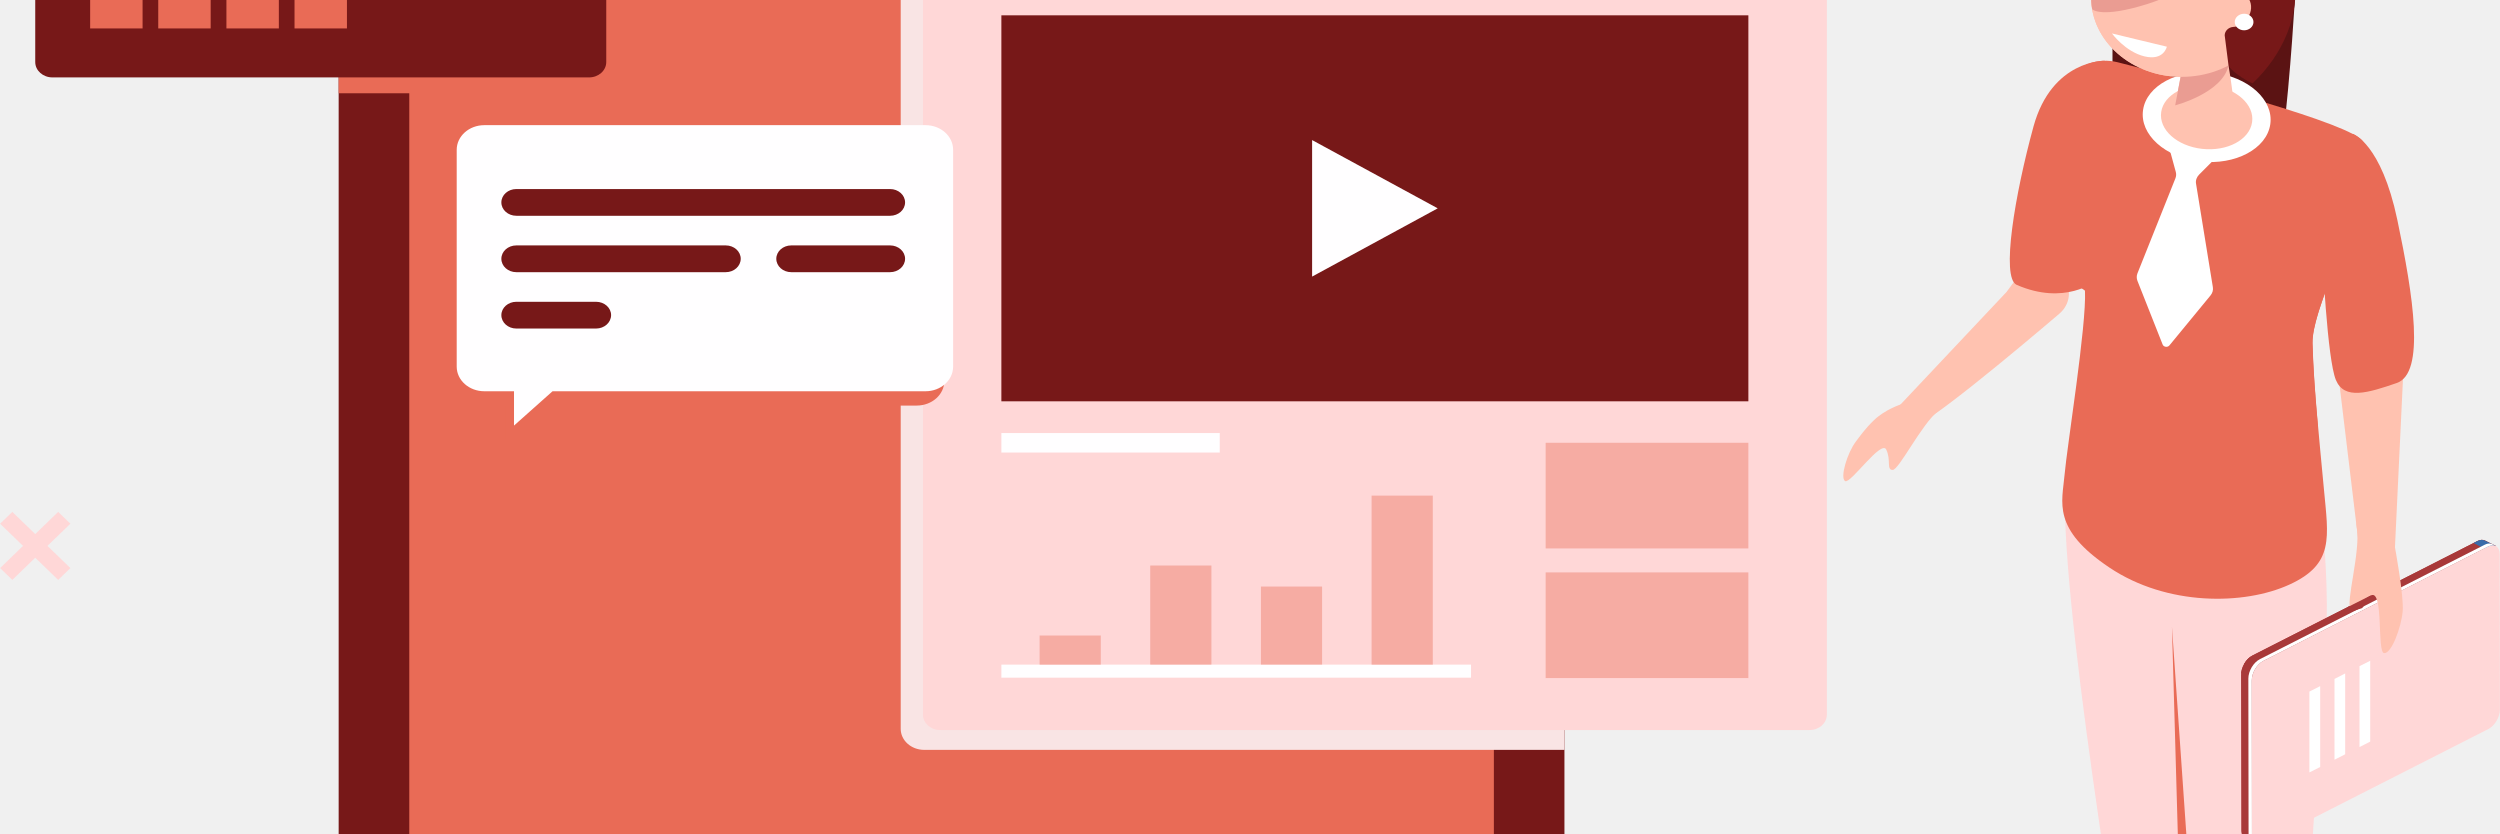
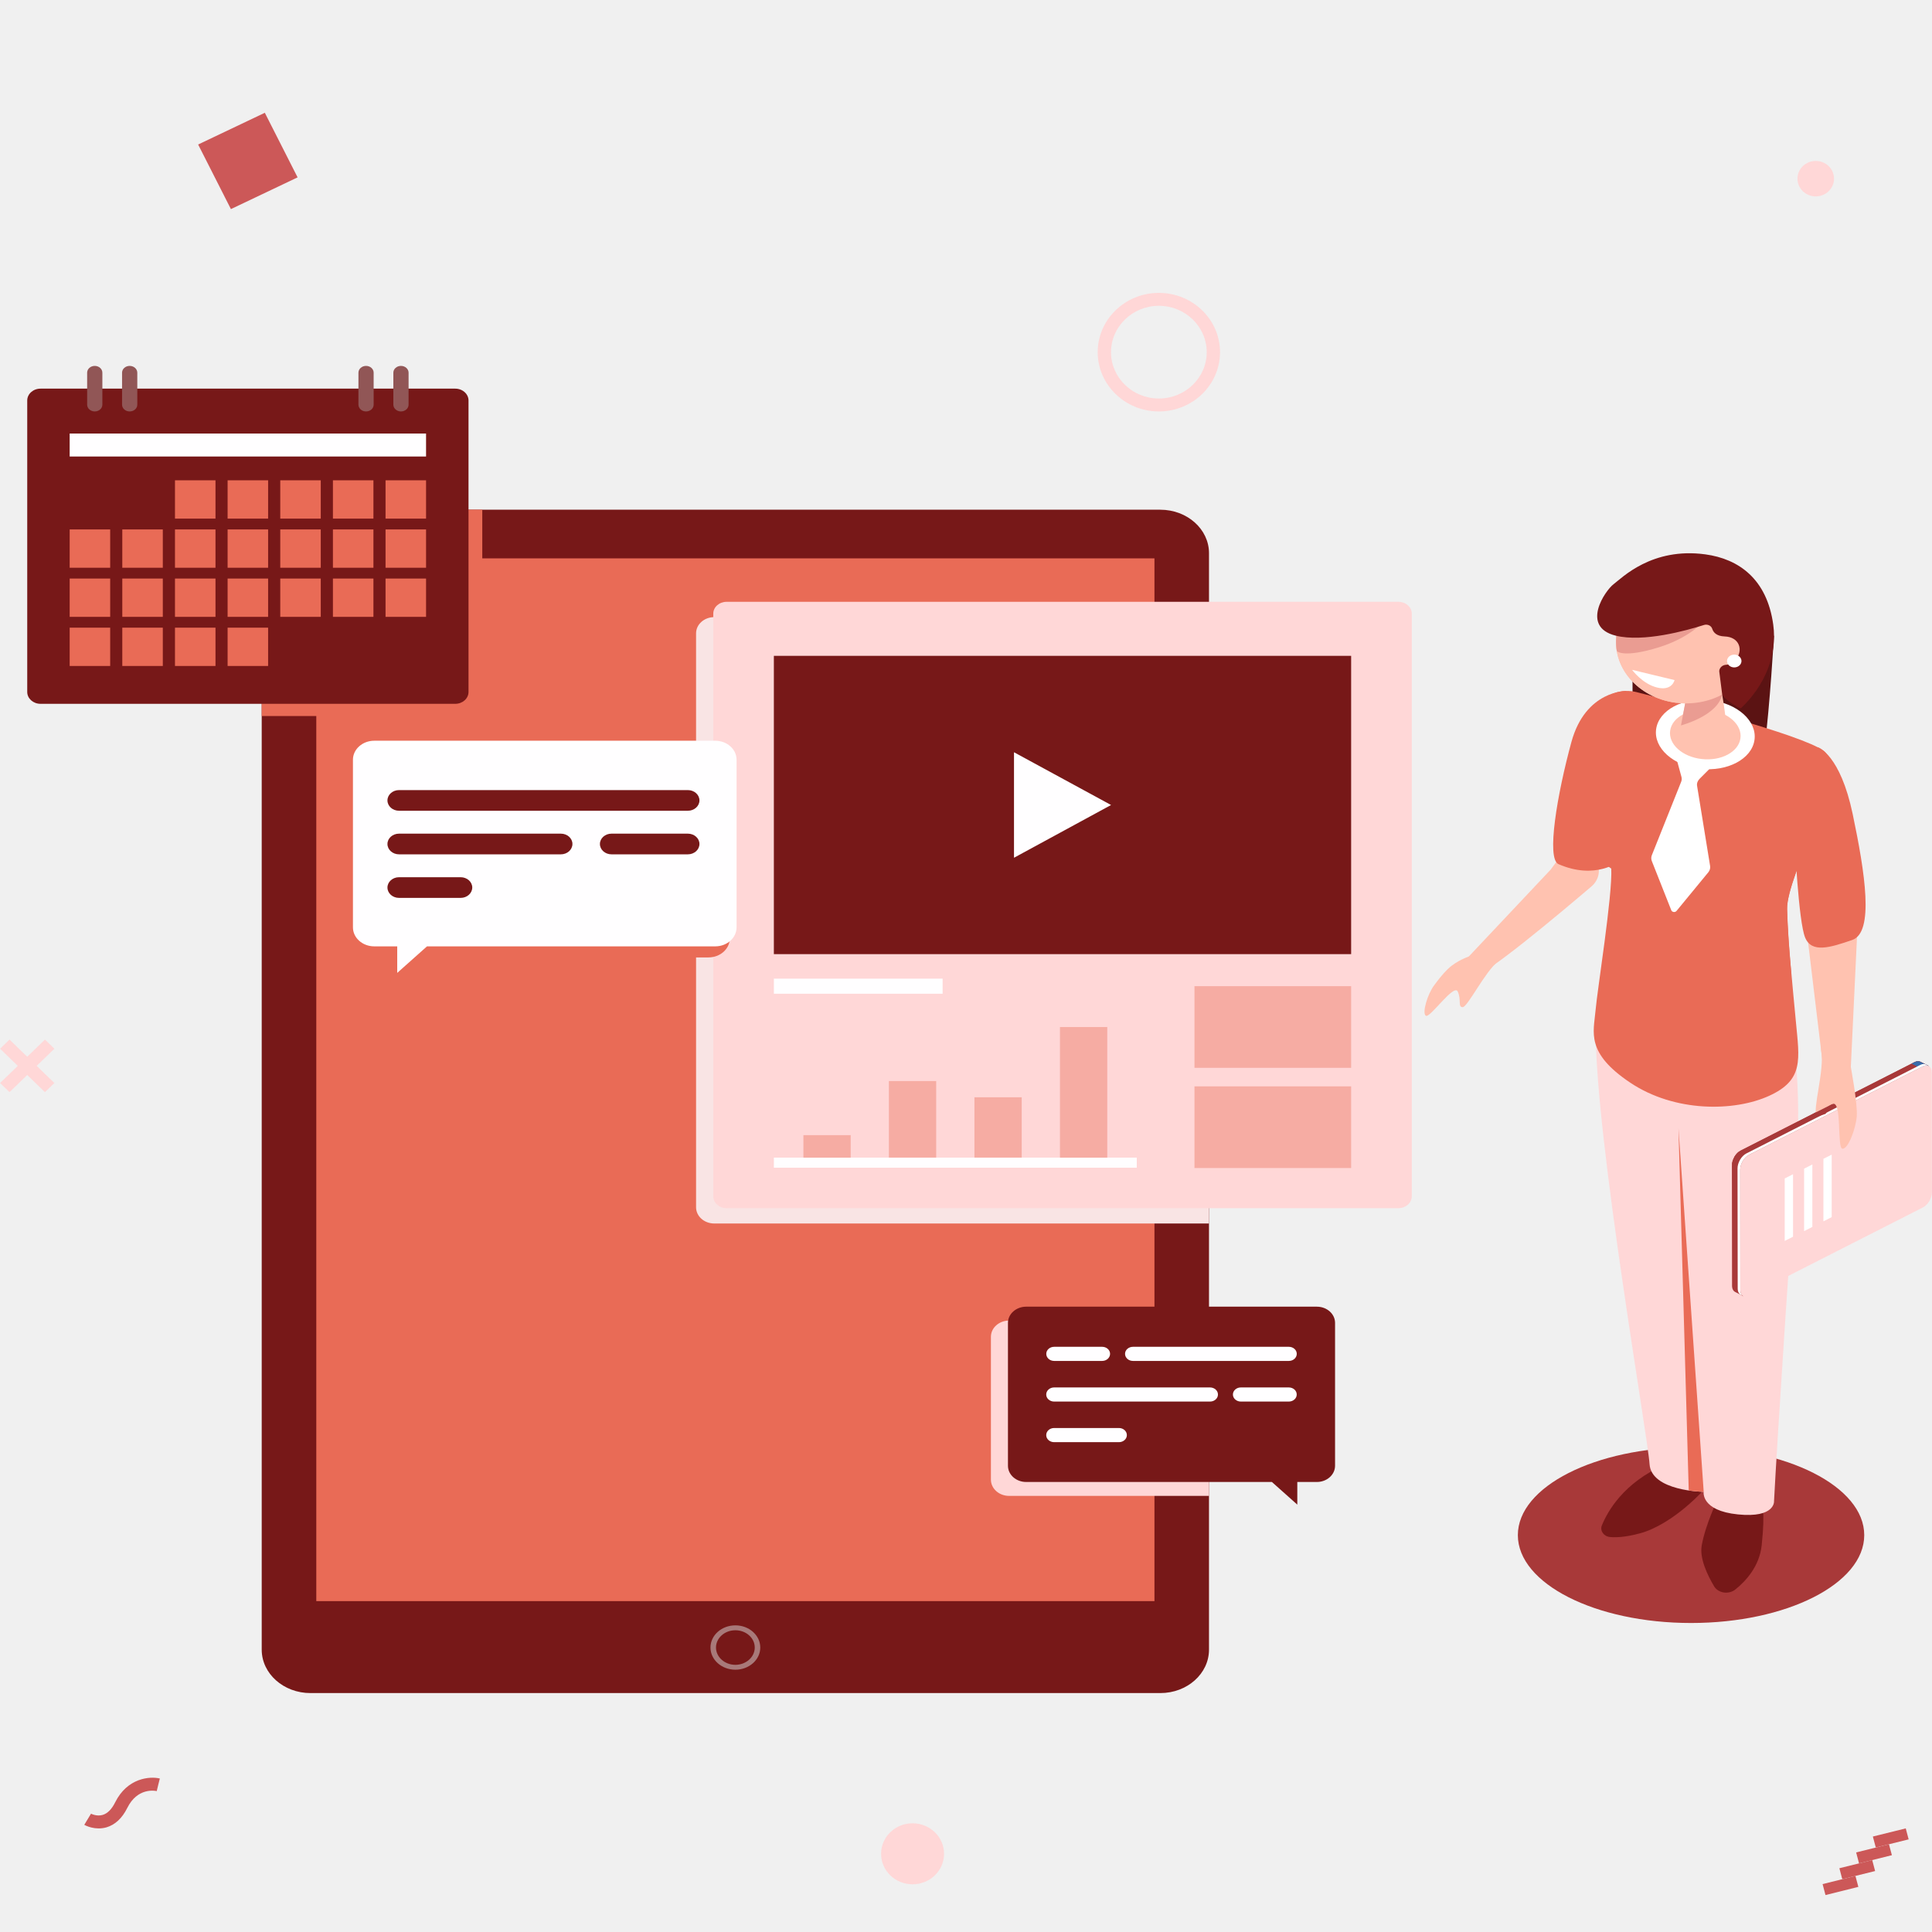
- <svg xmlns="http://www.w3.org/2000/svg" version="1.1" id="Layer_1" x="0px" y="0px" width="300px" height="100px" viewBox="0 0 300 100" enable-background="new 0 0 300 100" xml:space="preserve">
+ <svg xmlns="http://www.w3.org/2000/svg" version="1.1" id="Layer_1" x="0px" y="0px" width="300px" height="300px" viewBox="0 -100 300 300" enable-background="new 0 -100 300 300" xml:space="preserve">
  <g>
    <g>
-       <path fill="#771818" d="M180.176,162.901H48.206c-4.175,0-7.567-3.02-7.567-6.745V-14.106c0-3.723,3.388-6.746,7.567-6.746H180.17    c4.177,0,7.563,3.023,7.563,6.746v170.263C187.732,159.882,184.347,162.901,180.176,162.901z" />
+       <path fill="#771818" d="M180.176,162.9H48.206c-4.175,0-7.567-3.02-7.567-6.744V-14.106c0-3.723,3.388-6.746,7.567-6.746H180.17    c4.178,0,7.563,3.023,7.563,6.746v170.263C187.732,159.882,184.348,162.9,180.176,162.9z" />
      <rect x="49.114" y="-13.297" fill="#E96B56" width="130.15" height="161.919" />
      <g>
-         <path fill="#A87979" d="M114.188,159.271c-2.133,0-3.866-1.541-3.866-3.443c0-1.898,1.73-3.444,3.866-3.444     c2.136,0,3.866,1.546,3.866,3.444C118.055,157.729,116.32,159.271,114.188,159.271z M114.188,153.145     c-1.657,0-3.009,1.203-3.009,2.683c0,1.477,1.353,2.683,3.009,2.683c1.657,0,3.01-1.206,3.01-2.683     C117.201,154.348,115.849,153.145,114.188,153.145z" />
+         <path fill="#A87979" d="M114.188,159.271c-2.133,0-3.866-1.541-3.866-3.443c0-1.898,1.73-3.444,3.866-3.444     s3.866,1.546,3.866,3.444C118.055,157.729,116.32,159.271,114.188,159.271z M114.188,153.145c-1.657,0-3.009,1.203-3.009,2.684     c0,1.477,1.353,2.684,3.009,2.684c1.657,0,3.01-1.207,3.01-2.684C117.201,154.348,115.849,153.145,114.188,153.145z" />
      </g>
    </g>
    <g>
-       <path fill="#F9E4E4" d="M187.732-4.174h-76.821c-1.559,0-2.826,1.126-2.826,2.52v89.118c0,1.389,1.26,2.521,2.826,2.521h76.821    V-4.174z" />
-       <path fill="#FFD7D7" d="M217.153,87.604H112.82c-1.139,0-2.063-0.829-2.063-1.845V-4.709c0-1.015,0.925-1.841,2.063-1.841h104.339    c1.144,0,2.066,0.826,2.066,1.841V85.76C219.215,86.778,218.303,87.604,217.153,87.604z" />
+       <path fill="#F9E4E4" d="M187.732-4.174h-76.821c-1.559,0-2.826,1.126-2.826,2.52v89.118c0,1.39,1.26,2.521,2.826,2.521h76.821    V-4.174z" />
+       <path fill="#FFD7D7" d="M217.152,87.604H112.82c-1.139,0-2.063-0.828-2.063-1.845V-4.709c0-1.015,0.925-1.841,2.063-1.841h104.339    c1.144,0,2.065,0.826,2.065,1.841V85.76C219.215,86.777,218.303,87.604,217.152,87.604z" />
      <rect x="120.165" y="1.839" fill="#771818" width="89.64" height="46.319" />
-       <rect x="120.165" y="51.965" fill="#FFFEFF" width="26.206" height="2.341" />
+       <rect x="120.165" y="51.965" fill="#FFFEFF" width="26.206" height="2.342" />
      <rect x="185.477" y="53.132" opacity="0.4" fill="#E96B56" enable-background="new    " width="24.328" height="12.681" />
-       <rect x="185.477" y="68.69" opacity="0.4" fill="#E96B56" enable-background="new    " width="24.328" height="12.68" />
-       <rect x="120.165" y="79.755" fill="#FFFEFF" width="56.357" height="1.567" />
+       <rect x="185.477" y="68.689" opacity="0.4" fill="#E96B56" enable-background="new    " width="24.328" height="12.681" />
+       <rect x="120.165" y="79.755" fill="#FFFEFF" width="56.356" height="1.567" />
      <g>
        <rect x="124.753" y="76.261" opacity="0.4" fill="#E96B56" enable-background="new    " width="7.342" height="3.501" />
        <rect x="138.029" y="67.863" opacity="0.4" fill="#E96B56" enable-background="new    " width="7.341" height="11.892" />
-         <rect x="151.31" y="70.386" opacity="0.4" fill="#E96B56" enable-background="new    " width="7.341" height="9.369" />
-         <rect x="164.592" y="59.474" opacity="0.4" fill="#E96B56" enable-background="new    " width="7.343" height="20.288" />
+         <rect x="151.311" y="70.386" opacity="0.4" fill="#E96B56" enable-background="new    " width="7.34" height="9.369" />
+         <rect x="164.592" y="59.475" opacity="0.4" fill="#E96B56" enable-background="new    " width="7.344" height="20.287" />
      </g>
-       <polygon fill="#FFFEFF" points="157.453,16.809 157.453,33.191 172.526,25.001   " />
+       <polygon fill="#FFFEFF" points="157.453,16.809 157.453,33.191 172.525,25.001   " />
    </g>
    <g>
-       <path fill="#E96B56" d="M110.001,16.736H57.065c-1.833,0-3.316,1.322-3.316,2.958v26.019c0,1.633,1.483,2.956,3.316,2.956h3.555    v4.118l4.624-4.118h44.758c1.834,0,3.317-1.323,3.317-2.956V19.693C113.318,18.061,111.836,16.736,110.001,16.736z" />
+       <path fill="#E96B56" d="M110.001,16.736H57.065c-1.833,0-3.316,1.322-3.316,2.958v26.019c0,1.633,1.483,2.956,3.316,2.956h3.555    v4.118l4.624-4.118h44.758c1.834,0,3.317-1.323,3.317-2.956v-26.02C113.318,18.061,111.836,16.736,110.001,16.736z" />
      <path fill="#FFFEFF" d="M111.058,15.019H58.12c-1.832,0-3.315,1.322-3.315,2.957v26.019c0,1.635,1.483,2.956,3.315,2.956h3.561    v4.119l4.623-4.119h44.755c1.834,0,3.315-1.321,3.315-2.956V17.976C114.374,16.341,112.893,15.019,111.058,15.019z" />
      <g>
        <path fill="#771818" d="M106.809,25.893H61.962c-0.995,0-1.799-0.718-1.799-1.603l0,0c0-0.887,0.804-1.605,1.799-1.605h44.847     c0.993,0,1.801,0.718,1.801,1.605l0,0C108.609,25.178,107.801,25.893,106.809,25.893z" />
        <path fill="#771818" d="M87.089,32.661H61.962c-0.995,0-1.799-0.719-1.799-1.608l0,0c0-0.885,0.804-1.604,1.799-1.604h25.127     c0.995,0,1.798,0.718,1.798,1.604l0,0C88.884,31.942,88.083,32.661,87.089,32.661z" />
        <path fill="#771818" d="M106.809,32.661H94.953c-0.993,0-1.798-0.719-1.798-1.608l0,0c0-0.885,0.805-1.604,1.798-1.604h11.856     c0.993,0,1.801,0.718,1.801,1.604l0,0C108.609,31.942,107.801,32.661,106.809,32.661z" />
        <path fill="#771818" d="M71.529,39.425h-9.567c-0.995,0-1.799-0.721-1.799-1.607l0,0c0-0.886,0.804-1.604,1.799-1.604h9.567     c0.998,0,1.803,0.718,1.803,1.604l0,0C73.326,38.704,72.522,39.425,71.529,39.425z" />
      </g>
    </g>
    <g>
-       <path fill="#FFD7D7" d="M187.732,105.057h-31.039c-1.559,0-2.824,1.127-2.824,2.521v22.182c0,1.39,1.266,2.521,2.824,2.521h31.039    V105.057z" />
-       <path fill="#771818" d="M159.341,102.901h45.138c1.559,0,2.828,1.125,2.828,2.515v22.189c0,1.385-1.264,2.517-2.828,2.517h-3.036    v3.515l-3.943-3.515h-38.158c-1.559,0-2.829-1.126-2.829-2.517v-22.189C156.512,104.033,157.782,102.901,159.341,102.901z" />
+       <path fill="#FFD7D7" d="M187.732,105.057h-31.039c-1.56,0-2.824,1.127-2.824,2.521v22.182c0,1.391,1.266,2.521,2.824,2.521h31.039    V105.057z" />
+       <path fill="#771818" d="M159.341,102.9h45.138c1.56,0,2.828,1.125,2.828,2.516v22.189c0,1.385-1.264,2.517-2.828,2.517h-3.035    v3.515l-3.943-3.515h-38.158c-1.559,0-2.828-1.126-2.828-2.517v-22.189C156.512,104.033,157.782,102.9,159.341,102.9z" />
      <g>
-         <path fill="#FFFEFF" d="M192.676,117.634h7.45c0.686,0,1.229-0.491,1.229-1.093l0,0c0-0.611-0.543-1.099-1.229-1.099h-7.45     c-0.678,0-1.229,0.487-1.229,1.099l0,0C191.446,117.143,191.998,117.634,192.676,117.634z" />
-         <path fill="#FFFEFF" d="M163.686,117.634h24.209c0.678,0,1.228-0.491,1.228-1.093l0,0c0-0.611-0.55-1.099-1.228-1.099h-24.209     c-0.678,0-1.229,0.487-1.229,1.099l0,0C162.453,117.143,163.008,117.634,163.686,117.634z" />
-         <path fill="#FFFEFF" d="M163.686,123.94h10.063c0.679,0,1.229-0.49,1.229-1.096l0,0c0-0.611-0.551-1.102-1.229-1.102h-10.063     c-0.678,0-1.229,0.49-1.229,1.102l0,0C162.453,123.45,163.008,123.94,163.686,123.94z" />
-         <path fill="#FFFEFF" d="M171.142,111.325h-7.448c-0.686,0-1.229-0.491-1.229-1.1l0,0c0-0.604,0.544-1.093,1.229-1.093h7.448     c0.678,0,1.229,0.488,1.229,1.093l0,0C172.371,110.834,171.813,111.325,171.142,111.325z" />
-         <path fill="#FFFEFF" d="M200.132,111.325h-24.204c-0.682,0-1.232-0.491-1.232-1.1l0,0c0-0.604,0.551-1.093,1.232-1.093h24.204     c0.68,0,1.229,0.488,1.229,1.093l0,0C201.361,110.834,200.812,111.325,200.132,111.325z" />
+         <path fill="#FFFEFF" d="M192.676,117.634h7.45c0.687,0,1.229-0.491,1.229-1.093l0,0c0-0.611-0.543-1.1-1.229-1.1h-7.45     c-0.678,0-1.229,0.488-1.229,1.1l0,0C191.445,117.143,191.998,117.634,192.676,117.634z" />
+         <path fill="#FFFEFF" d="M163.686,117.634h24.209c0.679,0,1.229-0.491,1.229-1.093l0,0c0-0.611-0.55-1.1-1.229-1.1h-24.209     c-0.678,0-1.229,0.488-1.229,1.1l0,0C162.453,117.143,163.008,117.634,163.686,117.634z" />
+         <path fill="#FFFEFF" d="M163.686,123.939h10.063c0.679,0,1.229-0.489,1.229-1.096l0,0c0-0.611-0.551-1.102-1.229-1.102h-10.063     c-0.678,0-1.229,0.49-1.229,1.102l0,0C162.453,123.45,163.008,123.939,163.686,123.939z" />
+         <path fill="#FFFEFF" d="M171.143,111.325h-7.449c-0.686,0-1.229-0.491-1.229-1.101l0,0c0-0.604,0.544-1.093,1.229-1.093h7.449     c0.678,0,1.229,0.488,1.229,1.093l0,0C172.371,110.834,171.813,111.325,171.143,111.325z" />
+         <path fill="#FFFEFF" d="M200.132,111.325h-24.204c-0.682,0-1.232-0.491-1.232-1.101l0,0c0-0.604,0.552-1.093,1.232-1.093h24.204     c0.681,0,1.229,0.488,1.229,1.093l0,0C201.361,110.834,200.813,111.325,200.132,111.325z" />
      </g>
    </g>
    <g>
      <path fill="#E96B56" d="M51.001-20.853c-5.723,0-10.356,4.135-10.356,9.233v22.808h31.418c1.559,0,2.826-1.125,2.826-2.52v-29.521    H51.001z" />
      <path fill="#771818" d="M6.293,9.289h64.395c1.138,0,2.063-0.825,2.063-1.84v-45.262c0-1.014-0.925-1.839-2.063-1.839H6.293    c-1.139,0-2.064,0.825-2.064,1.839V7.449C4.229,8.464,5.154,9.289,6.293,9.289z" />
      <path fill="#915656" d="M14.716-36.111L14.716-36.111c-0.659,0-1.184-0.475-1.184-1.054v-4.962c0-0.585,0.529-1.056,1.184-1.056    l0,0c0.653,0,1.179,0.476,1.179,1.056v4.962C15.895-36.585,15.373-36.111,14.716-36.111z" />
      <path fill="#915656" d="M20.135-36.111L20.135-36.111c-0.656,0-1.182-0.475-1.182-1.054v-4.962c0-0.585,0.532-1.056,1.182-1.056    l0,0c0.657,0,1.184,0.476,1.184,1.056v4.962C21.326-36.585,20.792-36.111,20.135-36.111z" />
      <path fill="#915656" d="M62.261-36.111L62.261-36.111c0.656,0,1.184-0.475,1.184-1.054v-4.962c0-0.585-0.534-1.056-1.184-1.056    l0,0c-0.657,0-1.182,0.476-1.182,1.056v4.962C61.082-36.585,61.611-36.111,62.261-36.111z" />
      <path fill="#915656" d="M56.84-36.111L56.84-36.111c0.659,0,1.181-0.475,1.181-1.054v-4.962c0-0.585-0.529-1.056-1.181-1.056l0,0    c-0.656,0-1.182,0.476-1.182,1.056v4.962C55.661-36.585,56.184-36.111,56.84-36.111z" />
      <g>
        <rect x="10.818" y="-2.536" fill="#E96B56" width="6.291" height="5.949" />
        <rect x="18.99" y="-2.536" fill="#E96B56" width="6.29" height="5.949" />
        <rect x="27.171" y="-17.789" fill="#E96B56" width="6.291" height="5.949" />
        <rect x="35.343" y="-17.789" fill="#E96B56" width="6.29" height="5.949" />
        <rect x="27.171" y="-10.163" fill="#E96B56" width="6.291" height="5.948" />
        <rect x="35.343" y="-10.163" fill="#E96B56" width="6.29" height="5.948" />
        <rect x="43.519" y="-10.163" fill="#E96B56" width="6.289" height="5.948" />
        <rect x="43.519" y="-17.789" fill="#E96B56" width="6.289" height="5.949" />
        <rect x="43.519" y="-25.419" fill="#E96B56" width="6.289" height="5.95" />
        <rect x="35.343" y="-25.419" fill="#E96B56" width="6.29" height="5.95" />
        <rect x="27.171" y="-25.419" fill="#E96B56" width="6.291" height="5.95" />
        <rect x="18.99" y="-17.789" fill="#E96B56" width="6.29" height="5.949" />
        <rect x="18.99" y="-10.163" fill="#E96B56" width="6.29" height="5.948" />
        <rect x="27.171" y="-2.536" fill="#E96B56" width="6.291" height="5.949" />
        <rect x="35.343" y="-2.536" fill="#E96B56" width="6.29" height="5.949" />
        <rect x="51.697" y="-10.163" fill="#E96B56" width="6.289" height="5.948" />
        <rect x="51.697" y="-17.789" fill="#E96B56" width="6.289" height="5.949" />
        <rect x="51.697" y="-25.419" fill="#E96B56" width="6.289" height="5.95" />
        <rect x="10.818" y="-17.789" fill="#E96B56" width="6.291" height="5.949" />
        <rect x="10.818" y="-10.163" fill="#E96B56" width="6.291" height="5.948" />
        <rect x="59.868" y="-10.163" fill="#E96B56" width="6.291" height="5.948" />
        <rect x="59.868" y="-17.789" fill="#E96B56" width="6.291" height="5.949" />
        <rect x="59.868" y="-25.419" fill="#E96B56" width="6.291" height="5.95" />
      </g>
      <rect x="10.818" y="-32.682" fill="#FFFEFF" width="55.34" height="3.569" />
    </g>
  </g>
  <g>
-     <path fill="#A83939" d="M262.587,124.73c14.852,0,26.891,6.11,26.891,13.645s-12.039,13.643-26.891,13.643   c-14.854,0-26.896-6.108-26.896-13.643S247.732,124.73,262.587,124.73z" />
+     <path fill="#A83939" d="M262.587,124.73c14.853,0,26.892,6.109,26.892,13.645s-12.039,13.643-26.892,13.643   c-14.854,0-26.896-6.107-26.896-13.643S247.732,124.73,262.587,124.73z" />
    <g>
      <path fill="#5B1313" d="M275.457-1.277c0,0-0.591,10.604-1.505,17.737c-0.921,7.125-20.454-5.478-20.454-5.478V2.866    L275.457-1.277z" />
      <g>
-         <path fill="#771818" d="M265.053,130.684c-0.296,0.647-5.354,6.063-10.419,7.415c-2.203,0.588-3.681,0.665-4.654,0.566     c-0.975-0.102-1.572-0.982-1.243-1.797c0.87-2.152,3.372-6.642,9.714-9.405C267.034,123.72,265.053,130.684,265.053,130.684z" />
-         <path fill="#771818" d="M266.738,132.764c0,0-1.912,3.929-2.495,7.216c-0.359,2.01,0.896,4.612,1.924,6.342     c0.643,1.07,2.265,1.311,3.285,0.501c1.655-1.321,3.761-3.615,4.106-6.902c0.586-5.541,0-6.511,0-6.511L266.738,132.764z" />
-         <path fill="#FFD7D7" d="M278.929,65.756c0,0,0.663,6.992,0,14.733c-0.658,7.731-3.021,43.913-3.458,52.615     c0,0,0.214,2.636-5.59,2.055c-5.804-0.578-5.337-3.507-5.337-3.507s-8.15-0.094-8.404-4.321     c-0.257-4.22-8.351-50.417-8.351-67.025L278.929,65.756z" />
+         <path fill="#771818" d="M265.053,130.684c-0.296,0.647-5.354,6.063-10.419,7.416c-2.202,0.588-3.681,0.664-4.653,0.565     c-0.976-0.103-1.572-0.981-1.244-1.797c0.871-2.152,3.373-6.642,9.715-9.405C267.034,123.721,265.053,130.684,265.053,130.684z" />
+         <path fill="#771818" d="M266.738,132.764c0,0-1.912,3.93-2.495,7.217c-0.359,2.01,0.896,4.611,1.924,6.342     c0.644,1.07,2.265,1.311,3.285,0.501c1.655-1.321,3.761-3.615,4.106-6.902c0.586-5.541,0-6.511,0-6.511L266.738,132.764z" />
+         <path fill="#FFD7D7" d="M278.93,65.756c0,0,0.662,6.992,0,14.733c-0.658,7.731-3.021,43.913-3.459,52.614     c0,0,0.215,2.637-5.59,2.056c-5.804-0.578-5.337-3.507-5.337-3.507s-8.149-0.094-8.403-4.321     c-0.258-4.22-8.352-50.417-8.352-67.024L278.93,65.756z" />
        <g>
-           <path fill="#FFC2B0" d="M244.78,29.601l-3.996,5.434l-13.724,14.569c0,0,0.471,1.354,2.184,1.703      c1.34,0.28,12.876-9.404,17.86-13.647c1.33-1.126,1.545-2.929,0.523-4.278L244.78,29.601z" />
-           <path fill="#E96B56" d="M252.572,7.288c0,0-6.349-0.144-8.558,7.912c-2.204,8.055-3.929,18.147-2.012,18.983      c5.766,2.516,9.414-0.428,9.414-0.428L252.572,7.288z" />
-           <path fill="#E96B56" d="M250.671,7.635c1.081-0.396,2.297-0.45,3.426-0.169c5.4,1.366,25.727,6.606,29.074,9.123      c3.872,2.903-5.801,19.239-5.666,24.592c0.142,5.353,0.827,11.669,1.363,17.492c0.538,5.824,1.271,9.011-4.15,11.483      c-5.421,2.478-14.67,2.588-21.588-2.048c-6.926-4.636-5.673-7.81-5.378-11.17c0.29-3.368,2.65-17.928,2.445-22.059      c0,0-2.438-1.579-4.241-4.287c-1.808-2.708,1.381-7.688,2.706-10.926c1.323-3.239-0.755-6.943-0.338-9.58      C248.528,8.721,249.516,8.055,250.671,7.635z" />
-           <path fill="#FFFFFF" d="M266.201,18.635l-2.312,2.324c-0.294,0.301-0.437,0.702-0.362,1.099l2.015,12.395      c0.061,0.346-0.039,0.702-0.269,0.986l-4.943,6.01c-0.216,0.267-0.688,0.206-0.813-0.105l-3.025-7.644      c-0.111-0.292-0.111-0.605,0-0.892l4.557-11.408c0.102-0.251,0.115-0.518,0.045-0.772l-0.811-2.976L266.201,18.635z" />
-           <path fill="#FFFFFF" d="M257.167,13.198c-0.431,2.944,2.646,5.709,6.857,6.182c4.215,0.475,7.986-1.527,8.41-4.465      c0.43-2.944-2.647-5.711-6.859-6.186C261.36,8.258,257.59,10.26,257.167,13.198z" />
-           <path fill="#FFC2B0" d="M259.343,13.443c-0.31,2.101,1.888,4.082,4.903,4.419c3.012,0.34,5.703-1.092,6.005-3.196      c0.31-2.103-1.888-4.081-4.9-4.421C262.345,9.913,259.649,11.343,259.343,13.443z" />
+           <path fill="#FFC2B0" d="M244.779,29.601l-3.995,5.434l-13.724,14.569c0,0,0.471,1.354,2.184,1.703      c1.34,0.28,12.876-9.404,17.859-13.646c1.33-1.126,1.545-2.929,0.523-4.278L244.779,29.601z" />
+           <path fill="#E96B56" d="M252.572,7.288c0,0-6.35-0.144-8.559,7.912c-2.203,8.055-3.929,18.147-2.012,18.983      c5.766,2.516,9.414-0.428,9.414-0.428L252.572,7.288z" />
+           <path fill="#E96B56" d="M250.671,7.635c1.081-0.396,2.297-0.45,3.427-0.169c5.399,1.366,25.727,6.606,29.073,9.123      c3.872,2.903-5.801,19.239-5.666,24.592c0.142,5.353,0.827,11.668,1.363,17.492c0.538,5.824,1.271,9.011-4.15,11.483      c-5.421,2.478-14.67,2.588-21.588-2.049c-6.926-4.635-5.673-7.81-5.378-11.17c0.29-3.367,2.65-17.928,2.445-22.059      c0,0-2.438-1.579-4.241-4.287c-1.808-2.708,1.381-7.688,2.706-10.926c1.322-3.239-0.755-6.943-0.338-9.58      C248.527,8.721,249.516,8.055,250.671,7.635z" />
+           <path fill="#FFFFFF" d="M266.201,18.635l-2.313,2.324c-0.294,0.301-0.437,0.702-0.361,1.099l2.015,12.395      c0.062,0.346-0.039,0.702-0.269,0.986l-4.943,6.01c-0.217,0.267-0.688,0.206-0.813-0.105l-3.025-7.644      c-0.111-0.292-0.111-0.605,0-0.892l4.557-11.408c0.102-0.251,0.115-0.518,0.045-0.772l-0.811-2.976L266.201,18.635z" />
+           <path fill="#FFFFFF" d="M257.167,13.198c-0.431,2.944,2.646,5.709,6.856,6.182c4.215,0.475,7.986-1.527,8.41-4.465      c0.43-2.944-2.646-5.711-6.858-6.186C261.359,8.258,257.59,10.26,257.167,13.198z" />
+           <path fill="#FFC2B0" d="M259.343,13.443c-0.31,2.101,1.888,4.082,4.903,4.419c3.012,0.34,5.703-1.092,6.005-3.196      c0.31-2.103-1.888-4.081-4.899-4.421C262.346,9.913,259.648,11.343,259.343,13.443z" />
          <path fill="#FFC2B0" d="M262.339,6.541c0,0,3.667-2.656,4.386-1.31c0.719,1.343,1.315,7.102,1.315,7.102l-7.287,1.717      l1.108-5.835C261.861,8.218,260.404,7.132,262.339,6.541z" />
          <ellipse fill="#FFC2B0" cx="261.811" cy="-0.334" rx="10.883" ry="9.556" />
-           <path fill="#EA9C92" d="M267.235,6.902c0.061,0.301,0.121,0.626,0.188,0.954c-0.732,3.323-6.401,4.784-6.401,4.784l0.839-4.416      c0,0-0.686-0.512-0.493-1.025C263.607,6.574,266.429,6.029,267.235,6.902z" />
+           <path fill="#EA9C92" d="M267.234,6.902c0.062,0.301,0.121,0.626,0.188,0.954c-0.731,3.323-6.401,4.784-6.401,4.784l0.84-4.416      c0,0-0.687-0.512-0.493-1.025C263.607,6.574,266.43,6.029,267.234,6.902z" />
          <ellipse fill="#FFC2B0" cx="261.811" cy="-0.334" rx="10.883" ry="9.556" />
-           <polygon fill="#FFC2B0" points="288.612,40.127 287.394,65.708 283.141,66.092 280.366,43.064     " />
-           <path fill="#E96B56" d="M274.623,37.987c0.229-0.892,2.093-1.624,2.376-2.782c1.46-5.961,1.813-14.746,1.813-14.746      l1.188,12.006c-1.367,3.556-2.553,6.828-2.51,8.72c0.081,3.143,0.359,6.618,0.672,10.125v0.011      C278.177,51.317,273.213,43.448,274.623,37.987z" />
-           <path fill="#E96B56" d="M282.355,16.065c0,0,3.398,1.144,5.326,10.324c1.928,9.184,3.365,18.386-0.07,19.571      c-3.433,1.186-6.304,2.078-7.312-0.38c-1.004-2.46-1.632-14.297-1.761-18.55C278.42,22.771,278.231,16.905,282.355,16.065z" />
-           <path fill="#FFC2B0" d="M228.069,48.538c0,0-1.841,0.595-3.178,1.868c-1.092,1.049-1.693,1.936-2.17,2.557      c-1.064,1.39-1.948,4.396-1.307,4.768c0.642,0.378,4.35-5.027,4.94-3.773c0.598,1.255-0.007,2.42,0.759,2.435      c0.767,0.018,3.42-5.431,5.508-7.119C234.719,47.591,228.069,48.538,228.069,48.538z" />
+           <polygon fill="#FFC2B0" points="288.611,40.127 287.395,65.708 283.141,66.092 280.366,43.064     " />
+           <path fill="#E96B56" d="M274.623,37.987c0.229-0.892,2.093-1.624,2.376-2.782c1.46-5.961,1.813-14.746,1.813-14.746L280,32.465      c-1.367,3.556-2.553,6.828-2.51,8.72c0.08,3.143,0.359,6.618,0.672,10.125v0.01C278.177,51.316,273.213,43.448,274.623,37.987z" />
+           <path fill="#E96B56" d="M282.355,16.065c0,0,3.397,1.144,5.326,10.324c1.928,9.184,3.364,18.386-0.07,19.571      c-3.434,1.186-6.305,2.078-7.313-0.38c-1.004-2.46-1.632-14.297-1.761-18.55C278.42,22.771,278.23,16.905,282.355,16.065z" />
+           <path fill="#FFC2B0" d="M228.068,48.538c0,0-1.84,0.595-3.178,1.868c-1.092,1.049-1.692,1.936-2.17,2.557      c-1.063,1.391-1.947,4.396-1.307,4.768c0.643,0.379,4.35-5.026,4.939-3.772c0.599,1.255-0.006,2.42,0.76,2.435      c0.767,0.019,3.42-5.431,5.508-7.119C234.719,47.591,228.068,48.538,228.068,48.538z" />
        </g>
-         <path fill="#E96B56" d="M264.549,131.646c0,0-1.011-0.009-2.324-0.213l0,0l-1.592-56.231L264.549,131.646z" />
+         <path fill="#E96B56" d="M264.549,131.646c0,0-1.011-0.01-2.324-0.213l0,0l-1.592-56.231L264.549,131.646z" />
      </g>
      <g>
-         <path fill="#A83939" d="M270.707,101.271l2.264-2.6l23.813-12.116c0.766-0.389,1.383-1.425,1.383-2.323l-0.021-17.132     l1.368-1.572l-1.291-0.653l0,0c-0.237-0.137-0.574-0.132-0.931,0.046L270.306,78.65c-0.768,0.396-1.381,1.432-1.381,2.33     l0.026,18.65c0,0.503,0.199,0.856,0.501,0.994l0,0L270.707,101.271z" />
-         <path fill="#A83939" d="M287.175,91.449l1.696-0.856l9.282-14.174l-0.013-9.31l1.366-1.575l-1.289-0.652l0,0     c-0.239-0.139-0.571-0.132-0.931,0.048l-26.989,13.732c-0.409,0.207-0.766,0.591-1.021,1.042L287.175,91.449z" />
-         <path fill="#396CAA" d="M298.906,66.229l0.604-0.694l-1.289-0.652l0,0c-0.242-0.139-0.571-0.139-0.934,0.044l-0.47,0.237     L298.906,66.229z" />
-         <path fill="#A83939" d="M270.057,78.806c-0.599,0.435-1.065,1.246-1.122,1.998l2.64,1.338l1.263-1.928L270.057,78.806z" />
-         <path fill="#FFD7D7" d="M271.594,79.31l26.983-13.733c0.769-0.389,1.383,0.023,1.383,0.922l0.027,18.657     c0,0.896-0.618,1.934-1.38,2.324l-26.992,13.735c-0.76,0.39-1.378-0.026-1.378-0.925l-0.022-18.657     C270.212,80.741,270.828,79.699,271.594,79.31z" />
-         <path fill="#FFFFFF" d="M271.185,79.1l26.989-13.736c0.45-0.225,0.843-0.174,1.101,0.09c-0.21-0.039-0.442,0-0.697,0.126     l-26.989,13.736c-0.763,0.389-1.376,1.426-1.376,2.323l0.022,18.656c0,0.366,0.104,0.647,0.289,0.83     c-0.413-0.068-0.695-0.446-0.695-1.042l-0.027-18.656C269.801,80.525,270.422,79.483,271.185,79.1z" />
+         <path fill="#A83939" d="M270.707,101.271l2.264-2.601l23.813-12.116c0.766-0.389,1.383-1.425,1.383-2.322L298.146,67.1     l1.367-1.572l-1.291-0.652l0,0c-0.236-0.137-0.574-0.132-0.931,0.046L270.307,78.65c-0.769,0.396-1.382,1.432-1.382,2.33     l0.026,18.649c0,0.503,0.199,0.856,0.501,0.994l0,0L270.707,101.271z" />
+         <path fill="#A83939" d="M287.175,91.449l1.696-0.856l9.281-14.174l-0.012-9.31l1.365-1.575l-1.289-0.652l0,0     c-0.238-0.139-0.57-0.132-0.931,0.048l-26.989,13.732c-0.408,0.207-0.766,0.591-1.021,1.042L287.175,91.449z" />
+         <path fill="#396CAA" d="M298.906,66.229l0.604-0.693l-1.289-0.652l0,0c-0.242-0.139-0.57-0.139-0.934,0.044l-0.471,0.237     L298.906,66.229z" />
+         <path fill="#A83939" d="M270.057,78.807c-0.599,0.435-1.064,1.245-1.121,1.998l2.64,1.338l1.263-1.929L270.057,78.807z" />
+         <path fill="#FFD7D7" d="M271.594,79.311l26.983-13.733c0.769-0.39,1.383,0.022,1.383,0.922l0.026,18.657     c0,0.896-0.617,1.934-1.379,2.324l-26.992,13.734c-0.76,0.391-1.379-0.025-1.379-0.925l-0.021-18.657     C270.212,80.741,270.828,79.699,271.594,79.311z" />
+         <path fill="#FFFFFF" d="M271.186,79.1l26.988-13.735c0.45-0.226,0.844-0.175,1.102,0.09c-0.211-0.039-0.442,0-0.697,0.126     l-26.989,13.736c-0.763,0.389-1.376,1.426-1.376,2.322l0.021,18.656c0,0.366,0.104,0.646,0.289,0.83     c-0.412-0.068-0.694-0.445-0.694-1.042l-0.027-18.656C269.801,80.525,270.422,79.482,271.186,79.1z" />
      </g>
      <polygon fill="#FFFFFF" points="277.129,92.689 278.42,92.04 278.42,82.337 277.129,82.989   " />
-       <polygon fill="#FFFFFF" points="280.139,91.168 281.421,90.515 281.421,80.815 280.139,81.472   " />
+       <polygon fill="#FFFFFF" points="280.139,91.168 281.421,90.516 281.421,80.814 280.139,81.473   " />
      <polygon fill="#FFFFFF" points="283.141,89.646 284.423,88.994 284.423,79.292 283.141,79.938   " />
-       <path fill="#FFC2B0" d="M287.36,65.489c0,0,1.128,5.972,0.959,7.885c-0.171,1.911-1.332,5.066-2.223,5.001    c-0.881-0.065-0.027-7.69-1.578-6.93c-1.549,0.755-1.713,2.061-2.418,1.599c-0.702-0.466,1.222-6.977,0.711-9.804    C282.298,60.414,287.36,65.489,287.36,65.489z" />
-       <path fill="#EA9C92" d="M257.637,0.497c-5.461,1.702-6.521,0.662-6.573,0.608c-0.05-0.289-0.09-0.58-0.11-0.88    c-0.07-1.062,0.063-2.086,0.359-3.058l14.156-1.676C265.469-4.505,263.239-1.248,257.637,0.497z" />
-       <path fill="#771818" d="M250.563-9.292c1.29-0.968,5.928-5.758,14.237-4.628c5.195,0.708,9.574,3.822,10.549,10.926    c0.655,4.79-1.347,9.5-5.032,12.987c-0.197-0.083-0.401-0.157-0.583-0.26c-2.082-1.205-2.311-1.868-2.311-1.875l-0.461-3.624    c0.011-0.512,0.45-0.97,1.038-1.003c0.45-0.021,1.001-0.218,1.521-0.816c1.199-1.37,0.649-3.514-1.738-3.59    c-1.253-0.047-1.736-0.635-1.912-1.194c-0.153-0.483-0.738-0.751-1.275-0.585c-2.714,0.865-9.407,2.727-13.716,1.656    C245.364-2.678,249.274-8.329,250.563-9.292z" />
-       <path fill="#FFFFFF" d="M256.761,4.817l-3.329-0.804c0,0,1.592,2.196,3.91,2.753c2.319,0.559,2.679-1.164,2.679-1.164    L256.761,4.817z" />
-       <polygon fill="#A83939" points="281.703,72.859 284.531,71.434 283.47,72.961 282.04,73.422   " />
+       <path fill="#FFC2B0" d="M287.359,65.489c0,0,1.129,5.972,0.959,7.885c-0.17,1.911-1.332,5.065-2.223,5.001    c-0.881-0.064-0.027-7.689-1.578-6.93c-1.549,0.755-1.713,2.061-2.418,1.599c-0.701-0.466,1.223-6.978,0.711-9.804    C282.298,60.414,287.359,65.489,287.359,65.489z" />
+       <path fill="#EA9C92" d="M257.637,0.497c-5.461,1.702-6.521,0.662-6.572,0.608c-0.051-0.289-0.09-0.58-0.11-0.88    c-0.07-1.062,0.063-2.086,0.358-3.058l14.156-1.676C265.469-4.505,263.239-1.248,257.637,0.497z" />
+       <path fill="#771818" d="M250.563-9.292c1.291-0.968,5.929-5.758,14.237-4.628c5.195,0.708,9.574,3.822,10.55,10.926    c0.654,4.79-1.348,9.5-5.033,12.987c-0.196-0.083-0.4-0.157-0.582-0.26c-2.082-1.205-2.312-1.868-2.312-1.875l-0.461-3.624    c0.011-0.512,0.45-0.97,1.038-1.003c0.45-0.021,1.001-0.218,1.521-0.816c1.199-1.37,0.648-3.514-1.738-3.59    c-1.254-0.047-1.736-0.635-1.912-1.194c-0.153-0.483-0.738-0.751-1.275-0.585c-2.714,0.865-9.406,2.727-13.716,1.656    C245.363-2.678,249.273-8.329,250.563-9.292z" />
+       <path fill="#FFFFFF" d="M256.761,4.817l-3.329-0.804c0,0,1.592,2.196,3.91,2.753c2.319,0.559,2.68-1.164,2.68-1.164L256.761,4.817    z" />
+       <polygon fill="#A83939" points="281.703,72.859 284.531,71.434 283.471,72.961 282.04,73.422   " />
    </g>
    <path fill="#FFFFFF" d="M268.169,2.644c0,0.545,0.504,0.993,1.122,0.993c0.625,0,1.125-0.448,1.125-0.993   c0-0.547-0.508-0.995-1.125-0.995C268.667,1.655,268.169,2.097,268.169,2.644z" />
  </g>
  <g>
-     <polygon fill="#FFD7D7" points="1.479,69.589 0.013,68.169 6.981,61.426 8.446,62.845  " />
-     <polygon fill="#FFD7D7" points="6.981,69.589 0.013,62.845 1.479,61.426 8.446,68.169  " />
+     <polygon fill="#FFD7D7" points="1.479,69.589 0.013,68.169 6.981,61.426 8.446,62.846  " />
+     <polygon fill="#FFD7D7" points="6.981,69.589 0.013,62.846 1.479,61.426 8.446,68.169  " />
  </g>
-   <path fill="#FFD7D7" d="M146.595,187.857c0,2.617-2.19,4.737-4.891,4.737c-2.703,0-4.89-2.115-4.89-4.737  c0-2.618,2.187-4.737,4.89-4.737C144.409,183.12,146.595,185.246,146.595,187.857z" />
+   <path fill="#FFD7D7" d="M146.595,187.857c0,2.617-2.19,4.736-4.891,4.736c-2.703,0-4.89-2.115-4.89-4.736  c0-2.619,2.187-4.737,4.89-4.737C144.409,183.12,146.595,185.246,146.595,187.857z" />
  <g>
-     <path fill="#CC5858" d="M13.086,183.36l1.047-1.732c0,0,0.882,0.47,1.82,0.186c0.756-0.224,1.406-0.892,1.937-1.963   c1.881-3.771,5.355-4.061,6.93-3.685l-0.496,1.955l0.25-0.976l-0.236,0.976c-0.299-0.067-2.996-0.564-4.571,2.608   c-0.797,1.605-1.887,2.618-3.225,3.017C14.747,184.26,13.247,183.449,13.086,183.36z" />
+     <path fill="#CC5858" d="M13.086,183.359l1.047-1.731c0,0,0.882,0.47,1.82,0.187c0.756-0.225,1.406-0.893,1.937-1.963   c1.881-3.771,5.355-4.062,6.93-3.686l-0.496,1.955l0.25-0.977l-0.236,0.977c-0.299-0.066-2.996-0.564-4.571,2.607   c-0.797,1.605-1.887,2.619-3.225,3.018C14.747,184.26,13.247,183.449,13.086,183.359z" />
  </g>
  <g>
-     <polygon fill="#CC5858" points="291.269,186.881 290.818,185.175 295.924,183.911 296.373,185.617  " />
-     <polygon fill="#CC5858" points="288.67,189.343 288.22,187.642 293.321,186.378 293.771,188.073  " />
-     <polygon fill="#CC5858" points="286.069,191.798 285.619,190.098 290.718,188.834 291.168,190.534  " />
-     <polygon fill="#CC5858" points="283.461,194.263 283.011,192.56 288.112,191.293 288.563,192.993  " />
+     <polygon fill="#CC5858" points="291.27,186.881 290.818,185.175 295.924,183.911 296.373,185.617  " />
+     <polygon fill="#CC5858" points="288.67,189.343 288.221,187.643 293.32,186.378 293.771,188.073  " />
+     <polygon fill="#CC5858" points="286.068,191.798 285.619,190.098 290.718,188.834 291.168,190.534  " />
+     <polygon fill="#CC5858" points="283.461,194.264 283.011,192.561 288.111,191.293 288.563,192.993  " />
  </g>
-   <path fill="#FFD7D7" d="M179.947-36.111c-5.238,0-9.497-4.131-9.497-9.206c0-5.071,4.259-9.206,9.497-9.206  c5.239,0,9.498,4.134,9.498,9.206C189.453-40.242,185.187-36.111,179.947-36.111z M179.947-52.514c-4.091,0-7.429,3.23-7.429,7.198  s3.338,7.197,7.429,7.197c4.098,0,7.431-3.229,7.431-7.197S184.045-52.514,179.947-52.514z" />
+   <path fill="#FFD7D7" d="M179.947-36.111c-5.238,0-9.497-4.131-9.497-9.206c0-5.071,4.259-9.206,9.497-9.206s9.498,4.134,9.498,9.206  C189.453-40.242,185.188-36.111,179.947-36.111z M179.947-52.514c-4.092,0-7.43,3.23-7.43,7.198c0,3.968,3.338,7.197,7.43,7.197  c4.098,0,7.431-3.229,7.431-7.197C187.378-49.284,184.045-52.514,179.947-52.514z" />
  <polygon fill="#CC5858" points="46.21,-72.458 35.856,-67.531 30.767,-77.561 41.121,-82.488 " />
-   <path fill="#FFD7D7" d="M284.787-72.255c0,1.521-1.271,2.753-2.841,2.753c-1.566,0-2.835-1.233-2.835-2.753  c0-1.525,1.269-2.753,2.835-2.753C283.517-75.012,284.787-73.78,284.787-72.255z" />
+   <path fill="#FFD7D7" d="M284.787-72.255c0,1.521-1.271,2.753-2.842,2.753c-1.565,0-2.834-1.233-2.834-2.753  c0-1.525,1.269-2.753,2.834-2.753C283.518-75.012,284.787-73.78,284.787-72.255z" />
</svg>
